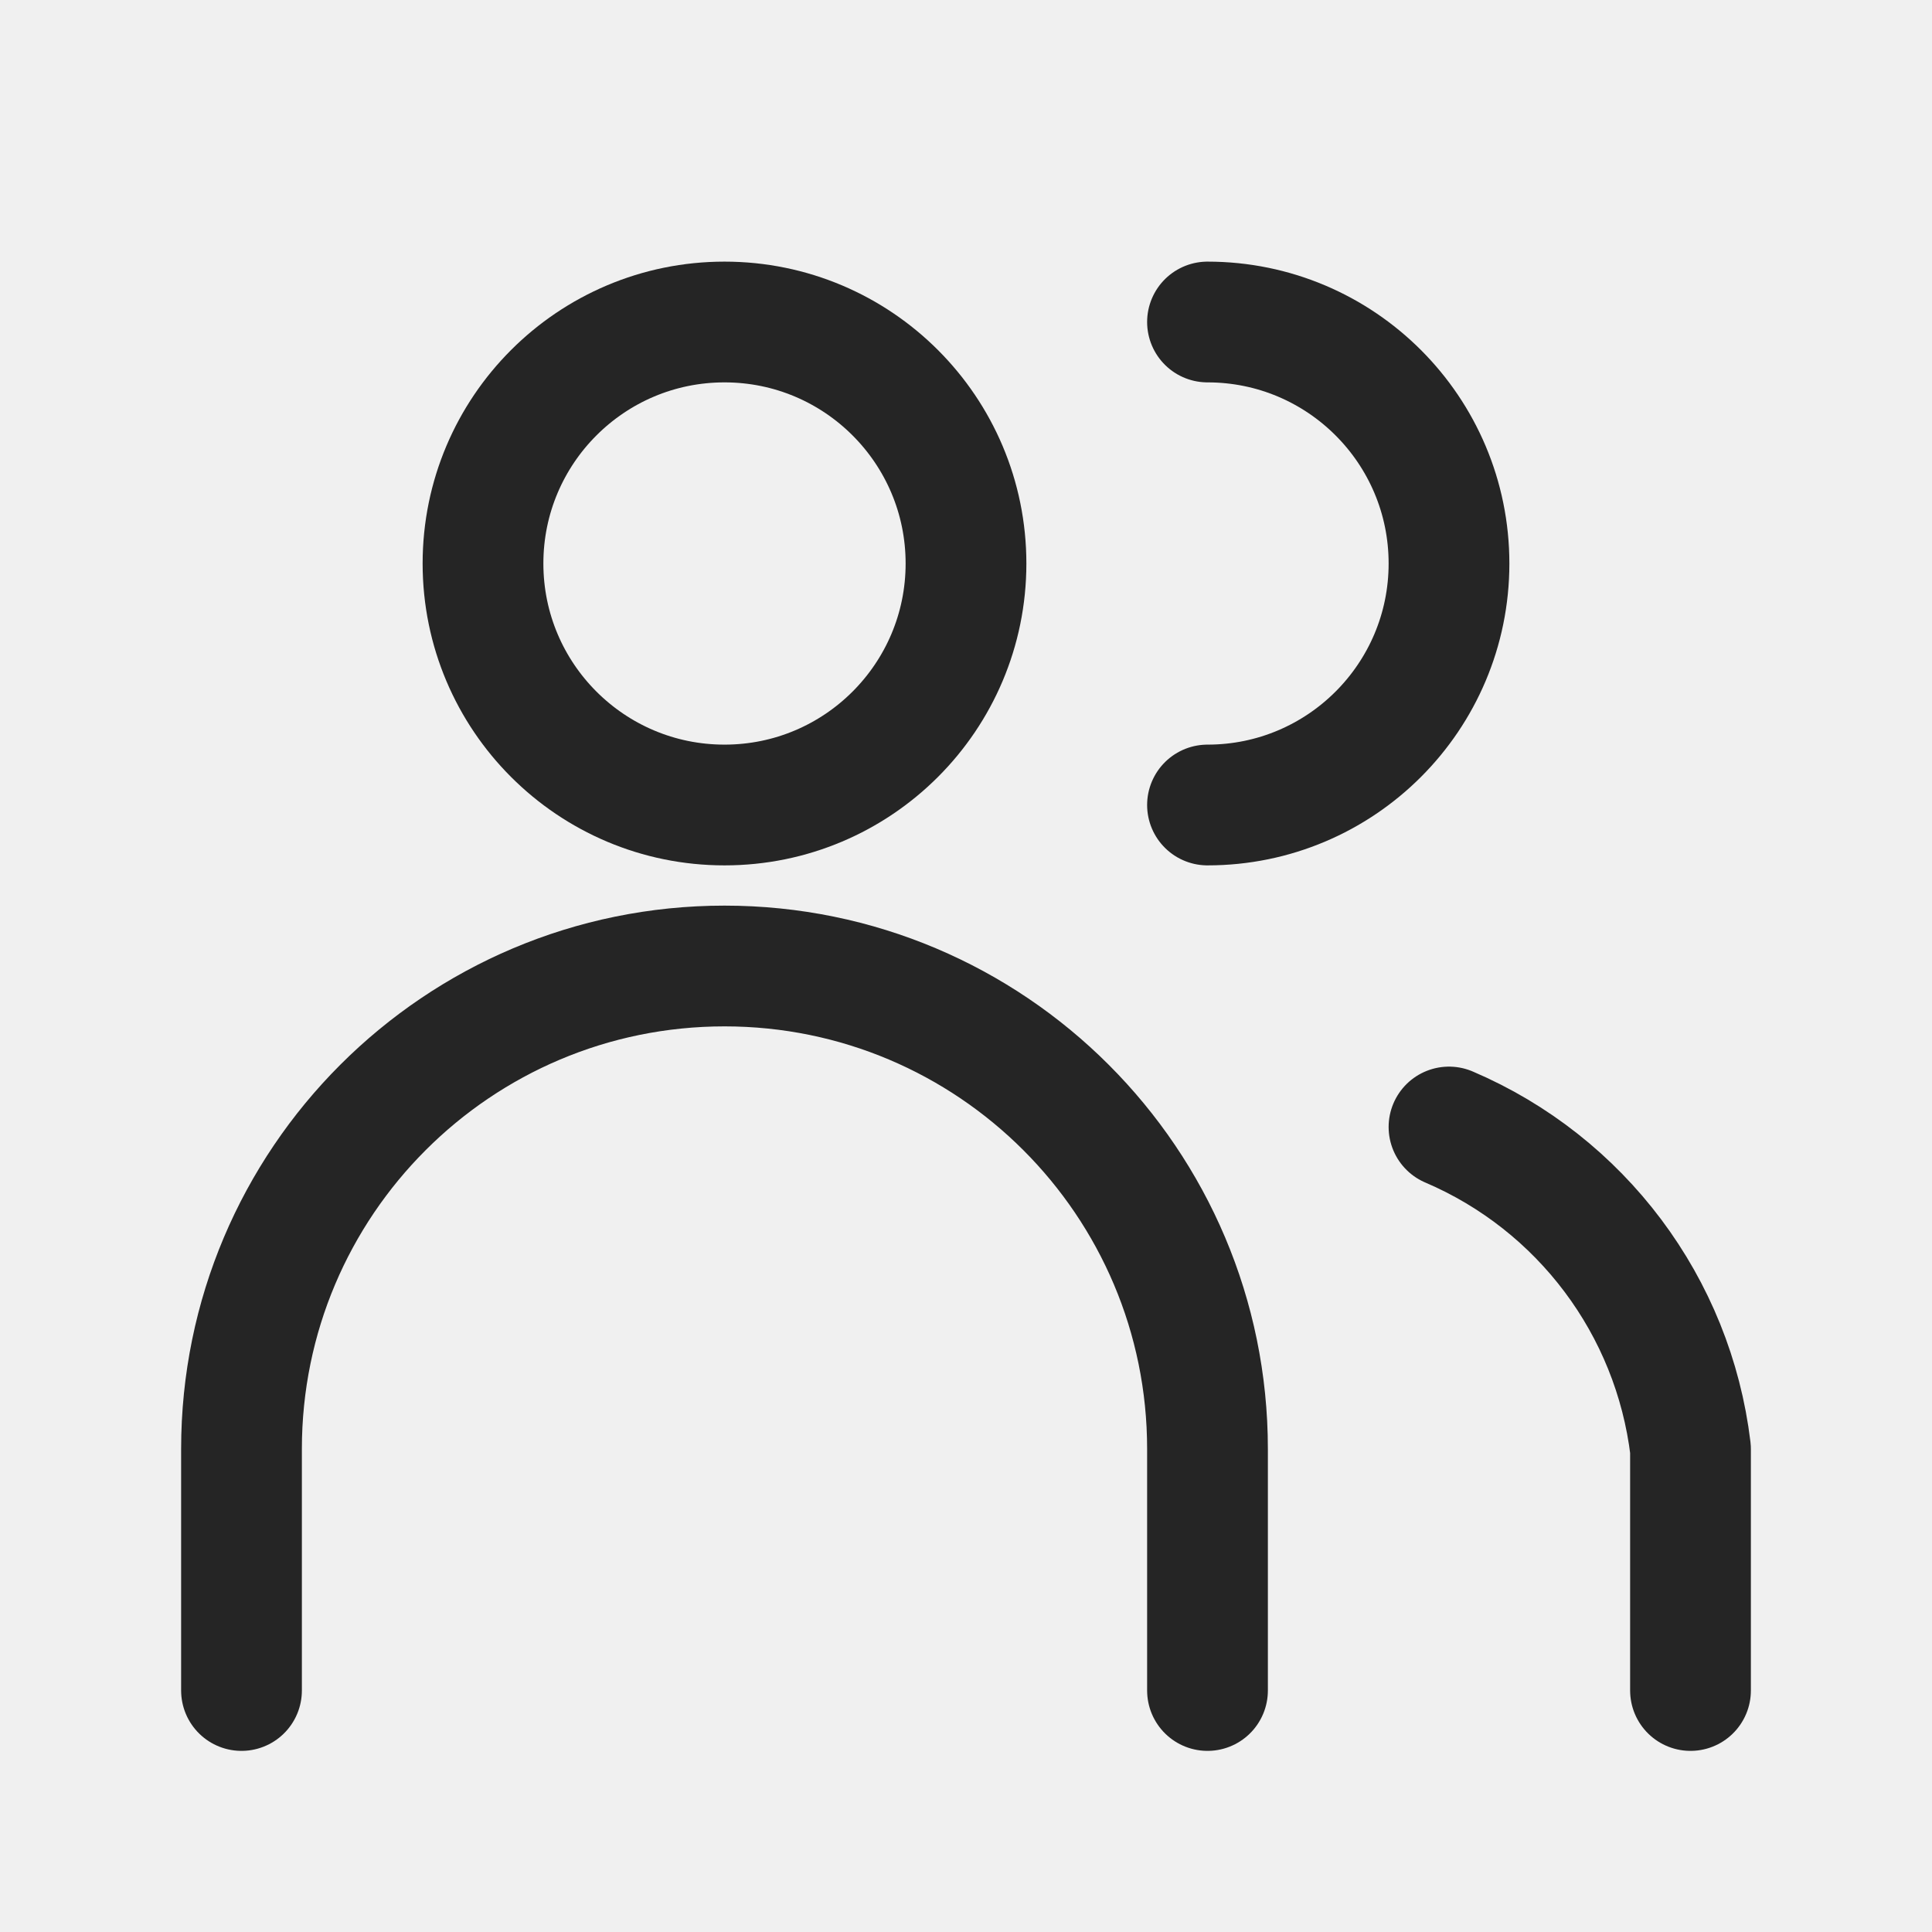
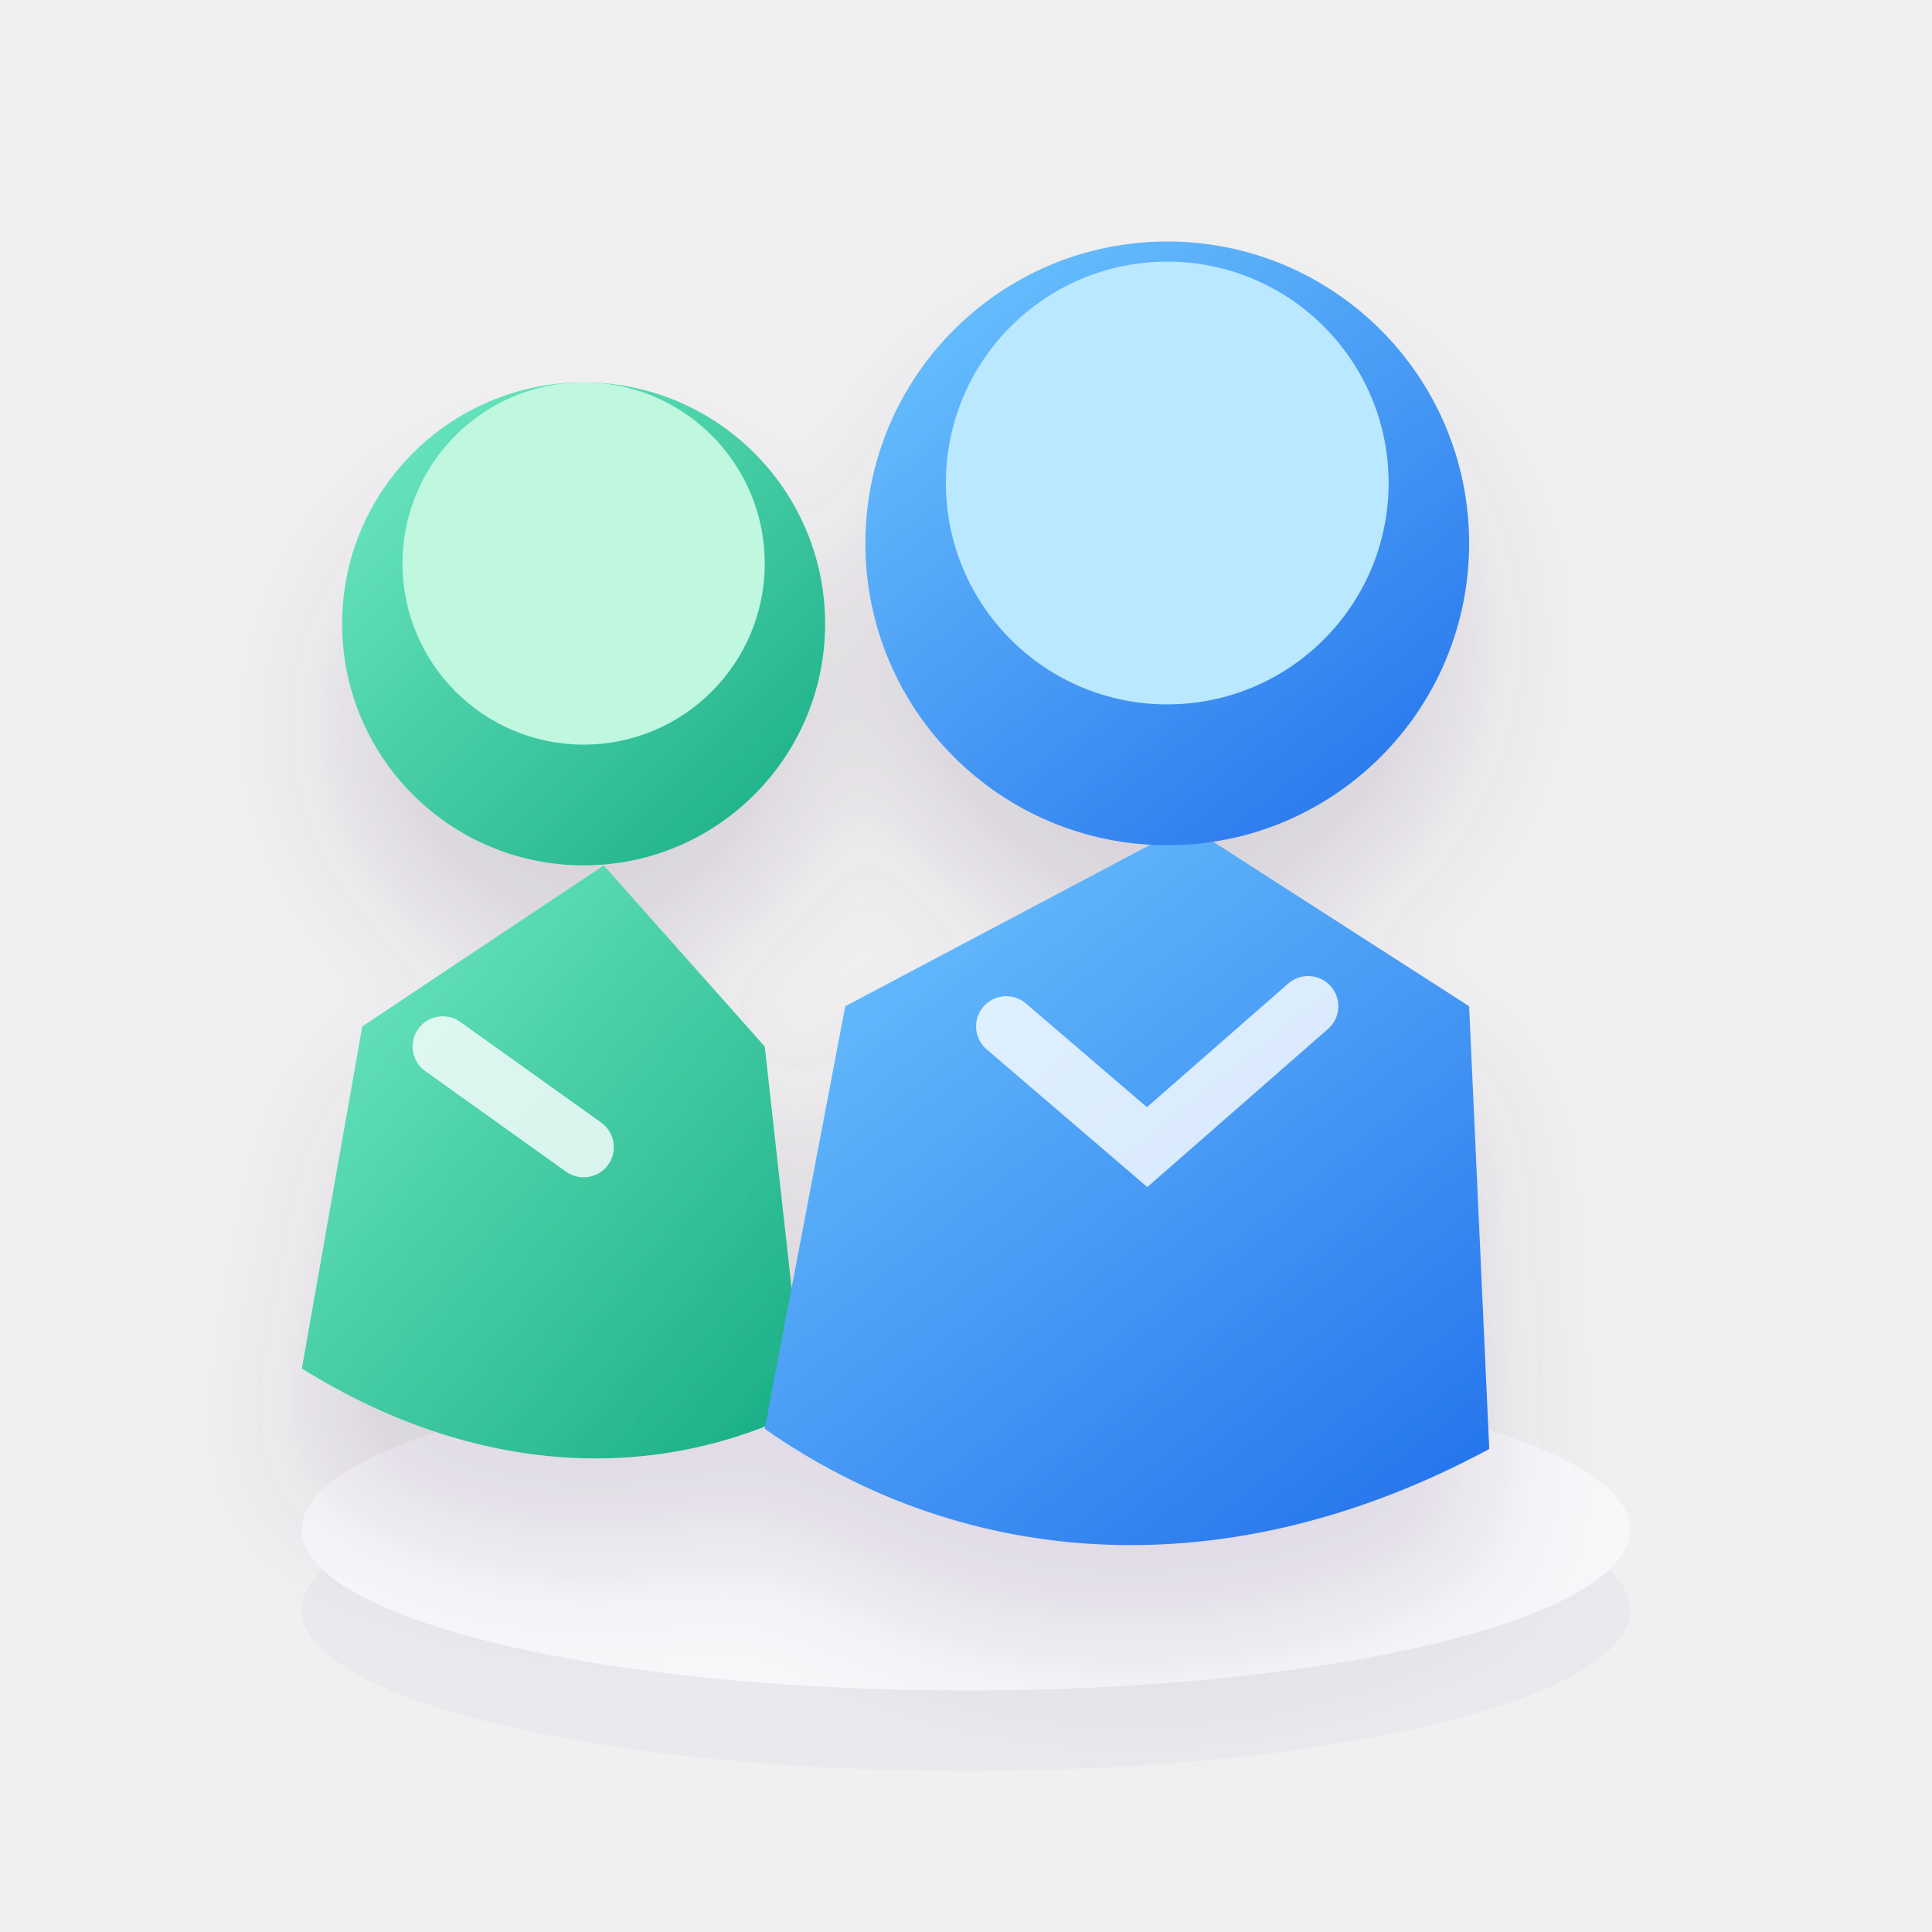
- <svg xmlns="http://www.w3.org/2000/svg" viewBox="0 0 24 24" fill="none" stroke="#252525" stroke-width="1.5" stroke-linecap="round" stroke-linejoin="round">
-   <circle cx="9" cy="7" r="3" />
-   <path d="M3 21v-3a6 6 0 0 1 12 0v3m0-17a3 3 0 0 1 0 6m3 4a5 5 0 0 1 3 4v3" />
+ <svg xmlns="http://www.w3.org/2000/svg" viewBox="0 0 96 96">
+   <defs>
+     <linearGradient id="red" x1="0" y1="0" x2="1" y2="1">
+       <stop stop-color="#ff7667" />
+       <stop offset=".5" stop-color="#ff2846" />
+       <stop offset="1" stop-color="#e51035" />
+     </linearGradient>
+     <linearGradient id="paper" x2=".9" y2="1">
+       <stop stop-color="#fff" />
+       <stop offset="1" stop-color="#e6edff" />
+     </linearGradient>
+     <linearGradient id="gold" x2="1" y2="1">
+       <stop stop-color="#fff398" />
+       <stop offset=".45" stop-color="#ffcb42" />
+       <stop offset="1" stop-color="#ec9024" />
+     </linearGradient>
+     <linearGradient id="blue" x2=".8" y2="1">
+       <stop stop-color="#70c8ff" />
+       <stop offset="1" stop-color="#2877ed" />
+     </linearGradient>
+     <linearGradient id="green" x2="1" y2="1">
+       <stop stop-color="#72ebc5" />
+       <stop offset="1" stop-color="#16ac84" />
+     </linearGradient>
+     <filter id="shadow" x="-35%" y="-30%" width="180%" height="190%">
+       <feDropShadow dx="0" dy="5" stdDeviation="3" flood-color="#6c487b" flood-opacity=".17" />
+     </filter>
+   </defs>
+   <ellipse cx="48" cy="80" rx="33" ry="8" fill="#e9e9ee" />
+   <ellipse cx="48" cy="76" rx="33" ry="8" fill="#f8f8fb" />
+   <g filter="url(#shadow)">
+     <path d="m30 43-12 8-3 17c8 5 17 6 25 2l-2-18z" fill="url(#green)" />
+     <circle cx="29" cy="31" r="12" fill="url(#green)" />
+     <circle cx="29" cy="28" r="9" fill="#bff8df" />
+     <path d="m59 41-17 9-4 21c10 7 23 8 36 1l-1-22z" fill="url(#blue)" />
+     <circle cx="58" cy="27" r="15" fill="url(#blue)" />
+     <circle cx="58" cy="24" r="11" fill="#b9e8ff" />
+     <path d="m50 51 7 6 8-7M22 52l7 5" fill="none" stroke="#fff" stroke-opacity=".8" stroke-width="3" stroke-linecap="round" />
+   </g>
</svg>
